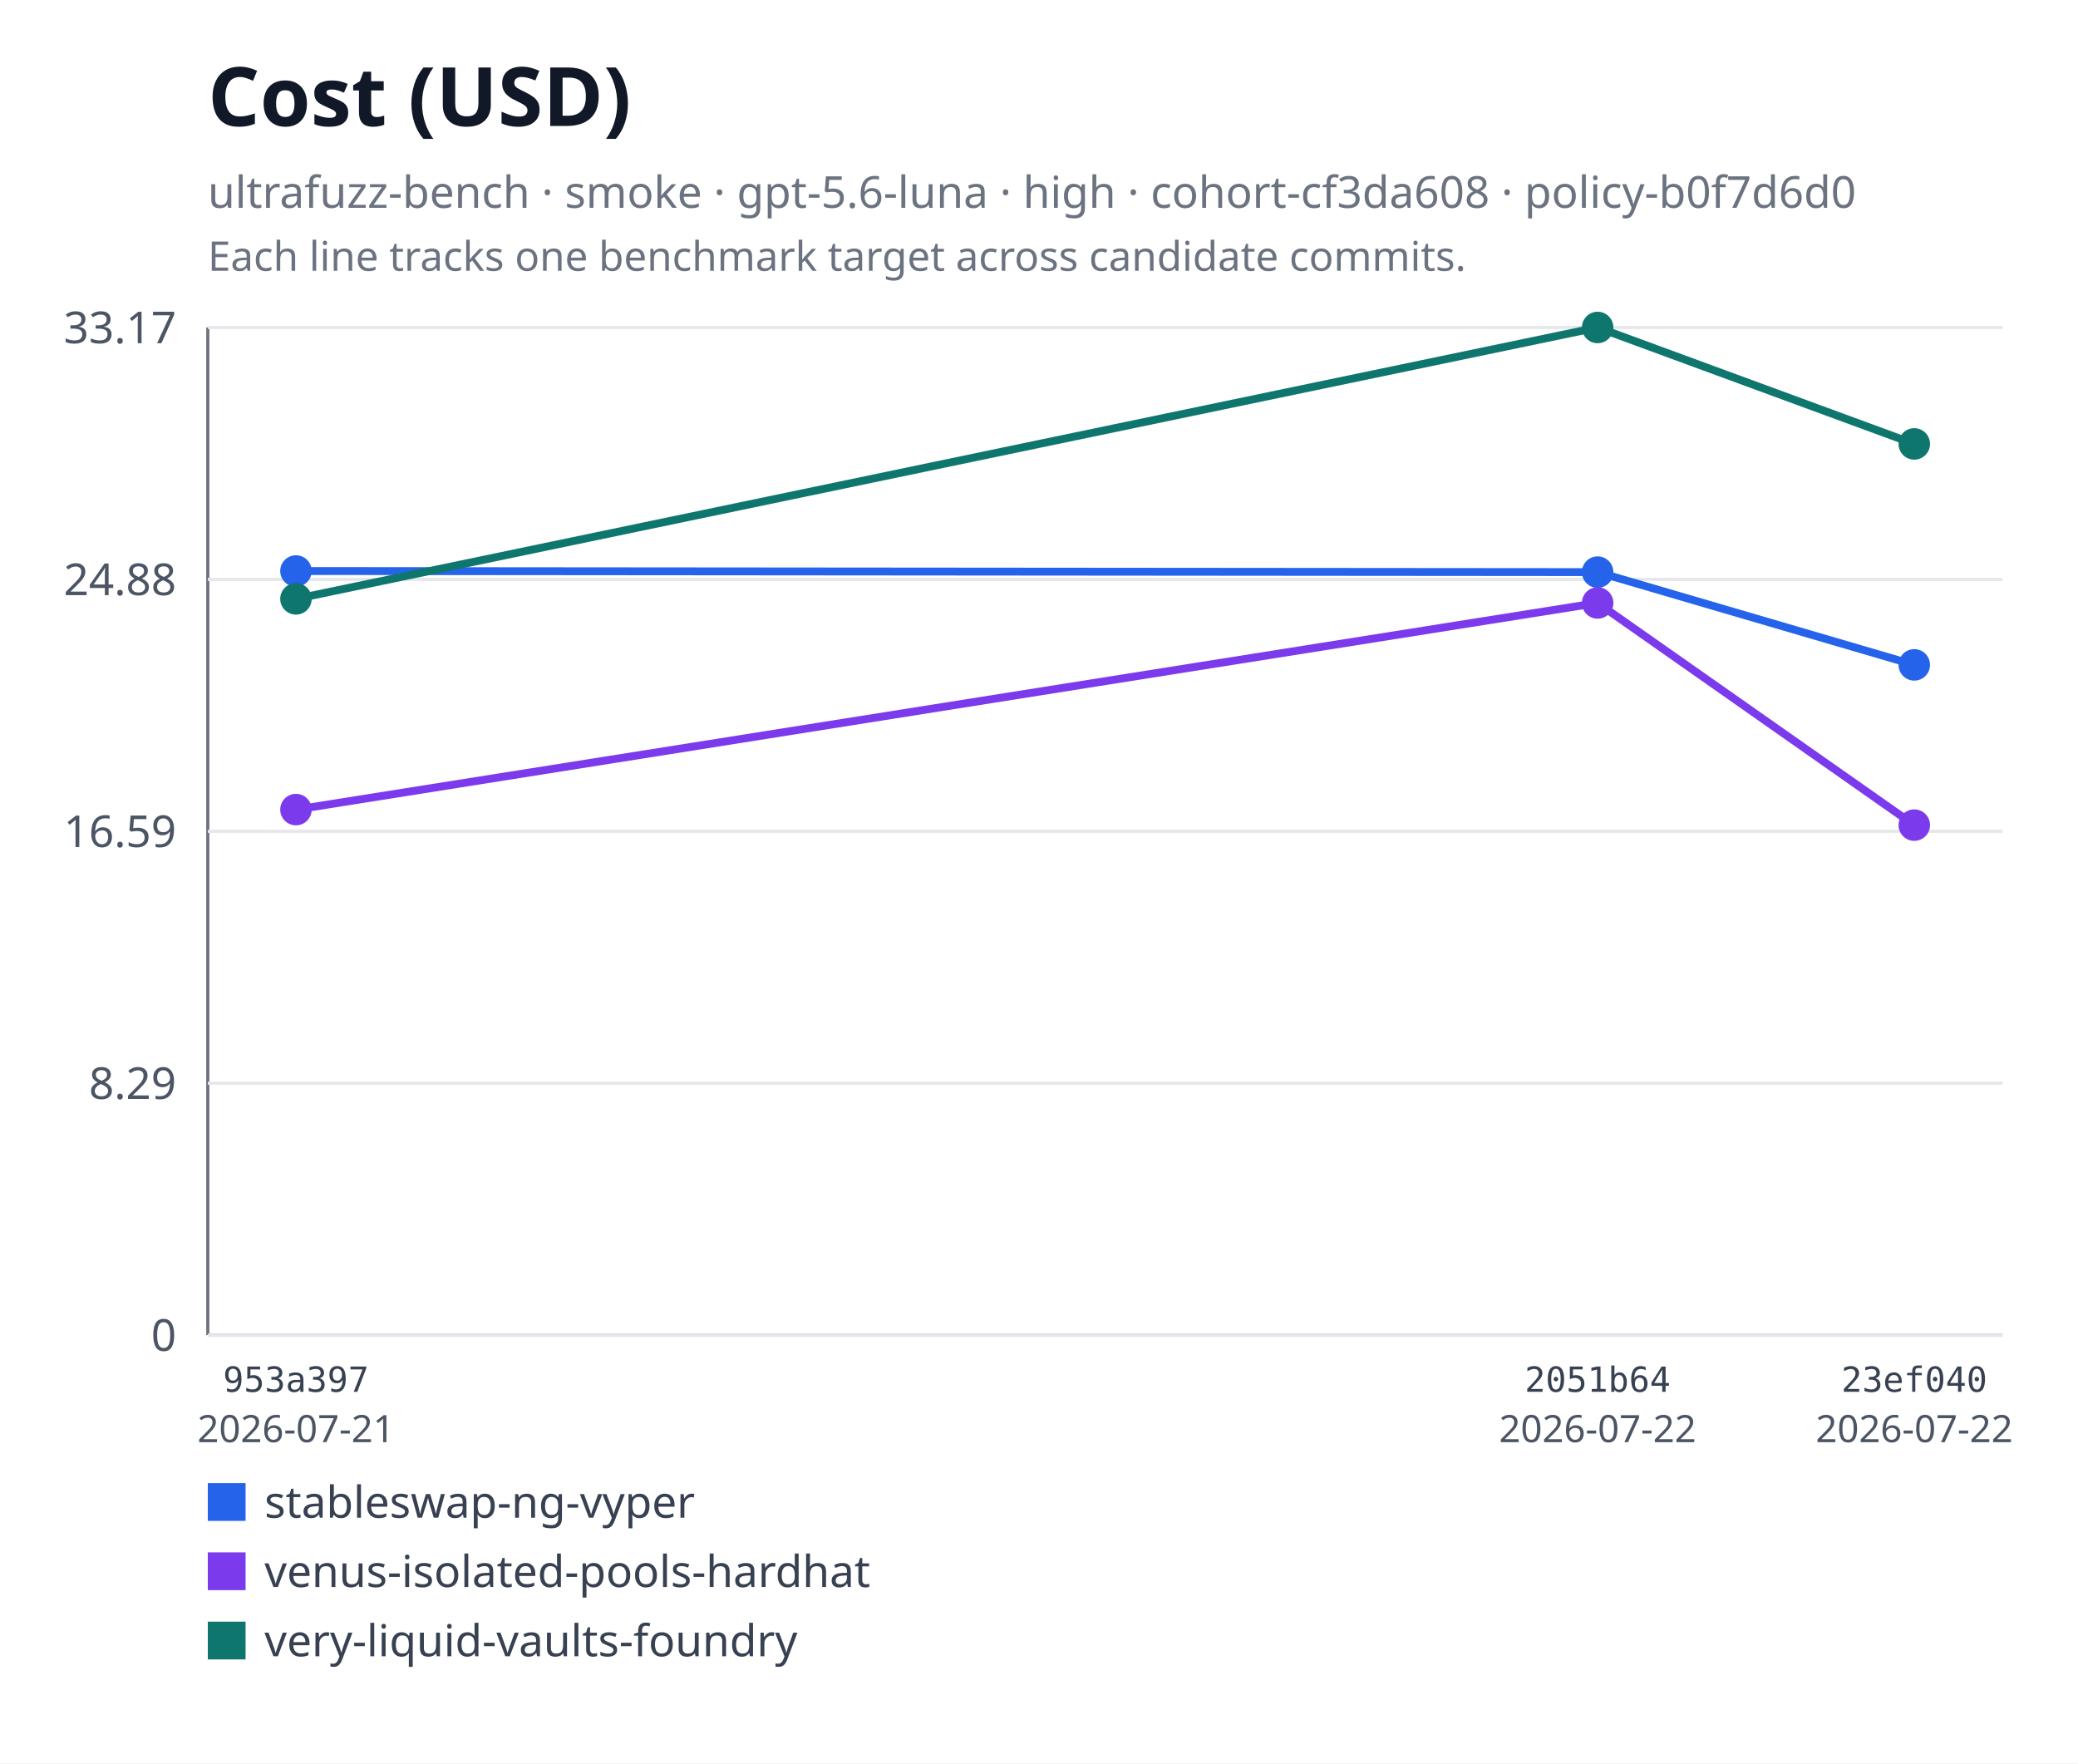
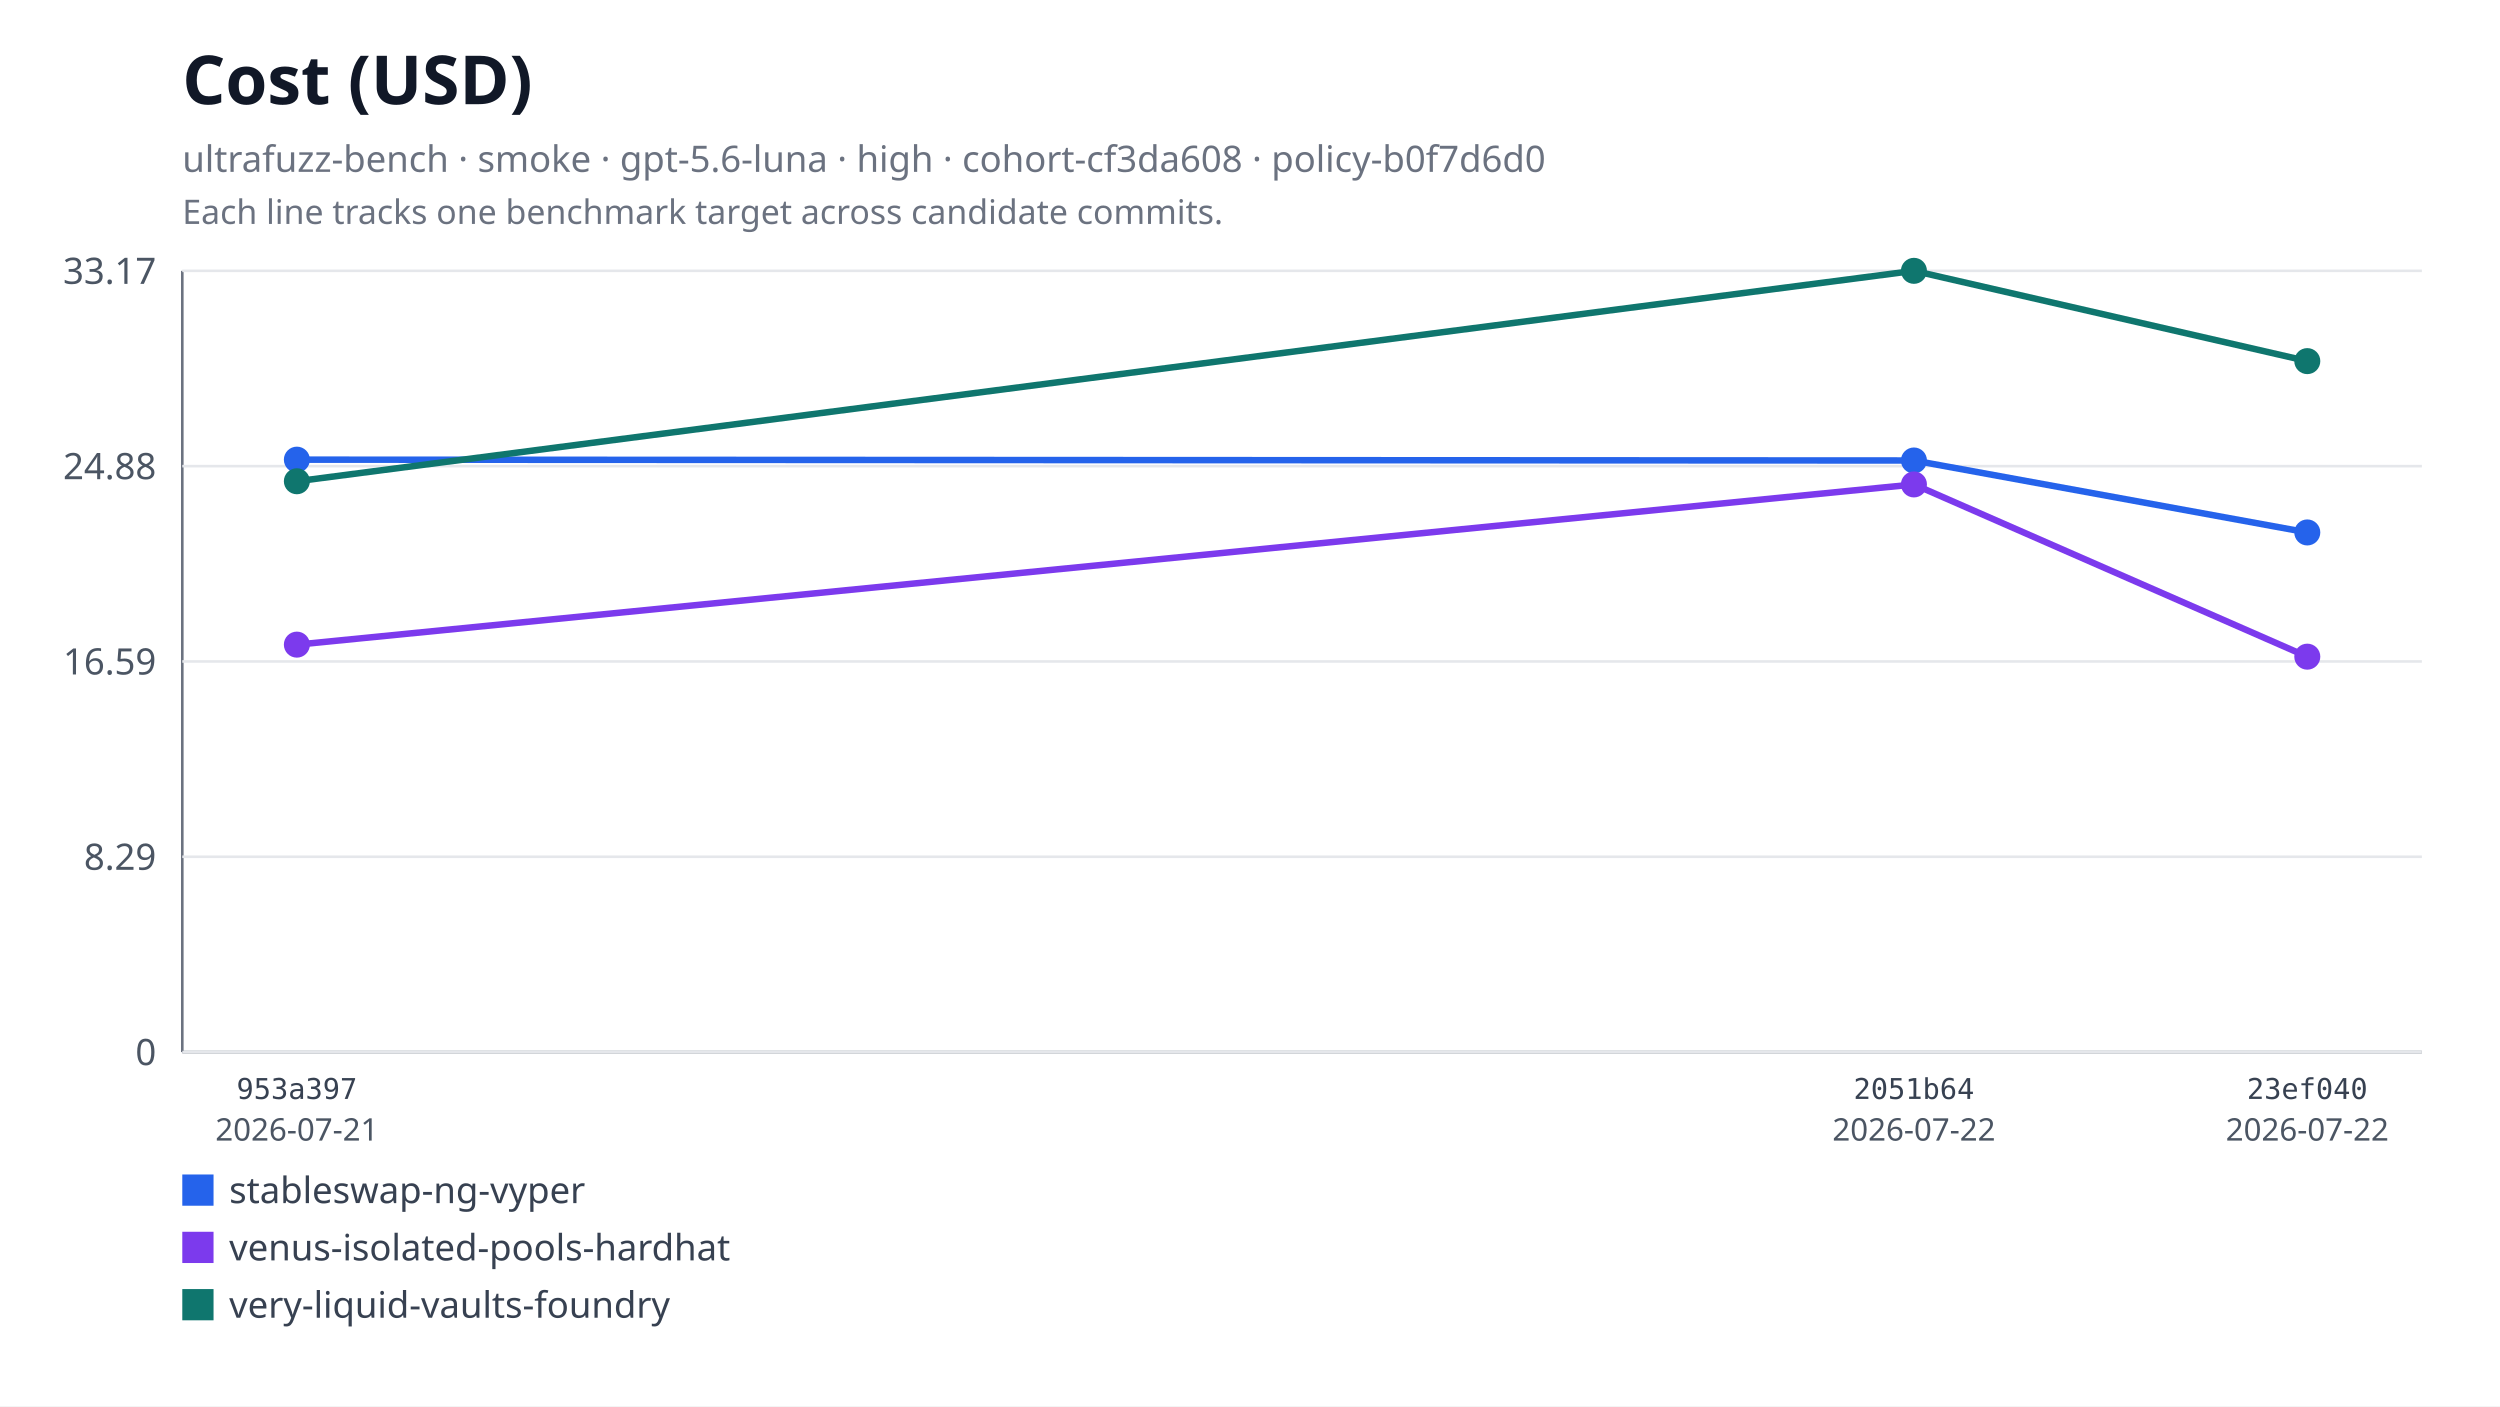
- <svg xmlns="http://www.w3.org/2000/svg" xmlns:xlink="http://www.w3.org/1999/xlink" viewBox="0 0 660 560" role="img" aria-labelledby="title desc">
-   <rect width="660" height="560" fill="#ffffff" />
-   <text x="66" y="40" font-family="system-ui, sans-serif" font-size="26" font-weight="600" fill="#111827">Cost (USD)</text>
-   <text x="66" y="66" font-family="system-ui, sans-serif" font-size="14" fill="#6b7280">ultrafuzz-bench · smoke · gpt-5.6-luna · high · cohort-cf3da608 · policy-b0f7d6d0</text>
-   <text x="66" y="86" font-family="system-ui, sans-serif" font-size="13" fill="#6b7280">Each line tracks one benchmark target across candidate commits.</text>
-   <line x1="66" y1="104" x2="66" y2="424" stroke="#6b7280" />
-   <line x1="66" y1="424" x2="636" y2="424" stroke="#6b7280" />
-   <line x1="66" y1="424" x2="636" y2="424" stroke="#e5e7eb" />
-   <text x="56" y="429" text-anchor="end" font-family="system-ui, sans-serif" font-size="14" fill="#4b5563">0</text>
-   <line x1="66" y1="344" x2="636" y2="344" stroke="#e5e7eb" />
-   <text x="56" y="349" text-anchor="end" font-family="system-ui, sans-serif" font-size="14" fill="#4b5563">8.29</text>
-   <line x1="66" y1="264" x2="636" y2="264" stroke="#e5e7eb" />
-   <text x="56" y="269" text-anchor="end" font-family="system-ui, sans-serif" font-size="14" fill="#4b5563">16.59</text>
-   <line x1="66" y1="184" x2="636" y2="184" stroke="#e5e7eb" />
-   <text x="56" y="189" text-anchor="end" font-family="system-ui, sans-serif" font-size="14" fill="#4b5563">24.88</text>
-   <line x1="66" y1="104" x2="636" y2="104" stroke="#e5e7eb" />
-   <text x="56" y="109" text-anchor="end" font-family="system-ui, sans-serif" font-size="14" fill="#4b5563">33.17</text>
-   <polyline fill="none" stroke="#2563eb" stroke-width="2.5" points="94,181.34 507.43,181.69 608,211.15" />
+ <svg xmlns="http://www.w3.org/2000/svg" xmlns:xlink="http://www.w3.org/1999/xlink" width="960" height="540" viewBox="0 0 960 540" role="img" aria-labelledby="title desc">
+   <rect width="960" height="540" fill="#ffffff" />
+   <text x="70" y="40" font-family="system-ui, sans-serif" font-size="26" font-weight="600" fill="#111827">Cost (USD)</text>
+   <text x="70" y="66" font-family="system-ui, sans-serif" font-size="14" fill="#6b7280">ultrafuzz-bench · smoke · gpt-5.6-luna · high · cohort-cf3da608 · policy-b0f7d6d0</text>
+   <text x="70" y="86" font-family="system-ui, sans-serif" font-size="13" fill="#6b7280">Each line tracks one benchmark target across candidate commits.</text>
+   <line x1="70" y1="104" x2="70" y2="404" stroke="#6b7280" />
+   <line x1="70" y1="404" x2="930" y2="404" stroke="#6b7280" />
+   <line x1="70" y1="404" x2="930" y2="404" stroke="#e5e7eb" />
+   <text x="60" y="409" text-anchor="end" font-family="system-ui, sans-serif" font-size="14" fill="#4b5563">0</text>
+   <line x1="70" y1="329" x2="930" y2="329" stroke="#e5e7eb" />
+   <text x="60" y="334" text-anchor="end" font-family="system-ui, sans-serif" font-size="14" fill="#4b5563">8.29</text>
+   <line x1="70" y1="254" x2="930" y2="254" stroke="#e5e7eb" />
+   <text x="60" y="259" text-anchor="end" font-family="system-ui, sans-serif" font-size="14" fill="#4b5563">16.59</text>
+   <line x1="70" y1="179" x2="930" y2="179" stroke="#e5e7eb" />
+   <text x="60" y="184" text-anchor="end" font-family="system-ui, sans-serif" font-size="14" fill="#4b5563">24.88</text>
+   <line x1="70" y1="104" x2="930" y2="104" stroke="#e5e7eb" />
+   <text x="60" y="109" text-anchor="end" font-family="system-ui, sans-serif" font-size="14" fill="#4b5563">33.17</text>
+   <polyline fill="none" stroke="#2563eb" stroke-width="2.5" points="114,176.51 734.95,176.83 886,204.46" />
  <a href="https://github.com/monad-developers/ultrafuzz/commit/953a397a860307d3061eef2cad69c80d09ef20f5" xlink:href="https://github.com/monad-developers/ultrafuzz/commit/953a397a860307d3061eef2cad69c80d09ef20f5">
-     <circle cx="94" cy="181.34" r="5" fill="#2563eb" />
+     <circle cx="114" cy="176.51" r="5" fill="#2563eb" />
  </a>
  <a href="https://github.com/monad-developers/ultrafuzz/commit/2051b642d9e31e9402ce1ec8a00b70cc27801f16" xlink:href="https://github.com/monad-developers/ultrafuzz/commit/2051b642d9e31e9402ce1ec8a00b70cc27801f16">
-     <circle cx="507.43" cy="181.69" r="5" fill="#2563eb" />
+     <circle cx="734.95" cy="176.83" r="5" fill="#2563eb" />
  </a>
  <a href="https://github.com/monad-developers/ultrafuzz/commit/23ef040e5ad66603354e3395f7eac77df9b76f06" xlink:href="https://github.com/monad-developers/ultrafuzz/commit/23ef040e5ad66603354e3395f7eac77df9b76f06">
-     <circle cx="608" cy="211.15" r="5" fill="#2563eb" />
+     <circle cx="886" cy="204.46" r="5" fill="#2563eb" />
  </a>
-   <polyline fill="none" stroke="#7c3aed" stroke-width="2.5" points="94,257.11 507.43,191.49 608,262.04" />
+   <polyline fill="none" stroke="#7c3aed" stroke-width="2.5" points="114,247.54 734.95,186.02 886,252.16" />
  <a href="https://github.com/monad-developers/ultrafuzz/commit/953a397a860307d3061eef2cad69c80d09ef20f5" xlink:href="https://github.com/monad-developers/ultrafuzz/commit/953a397a860307d3061eef2cad69c80d09ef20f5">
-     <circle cx="94" cy="257.11" r="5" fill="#7c3aed" />
+     <circle cx="114" cy="247.54" r="5" fill="#7c3aed" />
  </a>
  <a href="https://github.com/monad-developers/ultrafuzz/commit/2051b642d9e31e9402ce1ec8a00b70cc27801f16" xlink:href="https://github.com/monad-developers/ultrafuzz/commit/2051b642d9e31e9402ce1ec8a00b70cc27801f16">
-     <circle cx="507.43" cy="191.49" r="5" fill="#7c3aed" />
+     <circle cx="734.95" cy="186.02" r="5" fill="#7c3aed" />
  </a>
  <a href="https://github.com/monad-developers/ultrafuzz/commit/23ef040e5ad66603354e3395f7eac77df9b76f06" xlink:href="https://github.com/monad-developers/ultrafuzz/commit/23ef040e5ad66603354e3395f7eac77df9b76f06">
-     <circle cx="608" cy="262.04" r="5" fill="#7c3aed" />
+     <circle cx="886" cy="252.16" r="5" fill="#7c3aed" />
  </a>
-   <polyline fill="none" stroke="#0f766e" stroke-width="2.5" points="94,190.19 507.43,104 608,140.98" />
+   <polyline fill="none" stroke="#0f766e" stroke-width="2.5" points="114,184.8 734.95,104 886,138.67" />
  <a href="https://github.com/monad-developers/ultrafuzz/commit/953a397a860307d3061eef2cad69c80d09ef20f5" xlink:href="https://github.com/monad-developers/ultrafuzz/commit/953a397a860307d3061eef2cad69c80d09ef20f5">
-     <circle cx="94" cy="190.19" r="5" fill="#0f766e" />
+     <circle cx="114" cy="184.8" r="5" fill="#0f766e" />
  </a>
  <a href="https://github.com/monad-developers/ultrafuzz/commit/2051b642d9e31e9402ce1ec8a00b70cc27801f16" xlink:href="https://github.com/monad-developers/ultrafuzz/commit/2051b642d9e31e9402ce1ec8a00b70cc27801f16">
-     <circle cx="507.43" cy="104" r="5" fill="#0f766e" />
+     <circle cx="734.95" cy="104" r="5" fill="#0f766e" />
  </a>
  <a href="https://github.com/monad-developers/ultrafuzz/commit/23ef040e5ad66603354e3395f7eac77df9b76f06" xlink:href="https://github.com/monad-developers/ultrafuzz/commit/23ef040e5ad66603354e3395f7eac77df9b76f06">
-     <circle cx="608" cy="140.98" r="5" fill="#0f766e" />
+     <circle cx="886" cy="138.67" r="5" fill="#0f766e" />
  </a>
-   <text x="94" y="442" text-anchor="middle" font-family="ui-monospace, monospace" font-size="11" fill="#374151">953a397</text>
-   <text x="94" y="458" text-anchor="middle" font-family="system-ui, sans-serif" font-size="12" fill="#4b5563">2026-07-21</text>
-   <text x="507.43" y="442" text-anchor="middle" font-family="ui-monospace, monospace" font-size="11" fill="#374151">2051b64</text>
-   <text x="507.43" y="458" text-anchor="middle" font-family="system-ui, sans-serif" font-size="12" fill="#4b5563">2026-07-22</text>
-   <text x="608" y="442" text-anchor="middle" font-family="ui-monospace, monospace" font-size="11" fill="#374151">23ef040</text>
-   <text x="608" y="458" text-anchor="middle" font-family="system-ui, sans-serif" font-size="12" fill="#4b5563">2026-07-22</text>
-   <rect x="66" y="471" width="12" height="12" fill="#2563eb" />
-   <text x="84" y="482" font-family="system-ui, sans-serif" font-size="14" fill="#374151">stableswap-ng-vyper</text>
-   <rect x="66" y="493" width="12" height="12" fill="#7c3aed" />
-   <text x="84" y="504" font-family="system-ui, sans-serif" font-size="14" fill="#374151">venus-isolated-pools-hardhat</text>
-   <rect x="66" y="515" width="12" height="12" fill="#0f766e" />
-   <text x="84" y="526" font-family="system-ui, sans-serif" font-size="14" fill="#374151">very-liquid-vaults-foundry</text>
+   <text x="114" y="422" text-anchor="middle" font-family="ui-monospace, monospace" font-size="11" fill="#374151">953a397</text>
+   <text x="114" y="438" text-anchor="middle" font-family="system-ui, sans-serif" font-size="12" fill="#4b5563">2026-07-21</text>
+   <text x="734.95" y="422" text-anchor="middle" font-family="ui-monospace, monospace" font-size="11" fill="#374151">2051b64</text>
+   <text x="734.95" y="438" text-anchor="middle" font-family="system-ui, sans-serif" font-size="12" fill="#4b5563">2026-07-22</text>
+   <text x="886" y="422" text-anchor="middle" font-family="ui-monospace, monospace" font-size="11" fill="#374151">23ef040</text>
+   <text x="886" y="438" text-anchor="middle" font-family="system-ui, sans-serif" font-size="12" fill="#4b5563">2026-07-22</text>
+   <rect x="70" y="451" width="12" height="12" fill="#2563eb" />
+   <text x="88" y="462" font-family="system-ui, sans-serif" font-size="14" fill="#374151">stableswap-ng-vyper</text>
+   <rect x="70" y="473" width="12" height="12" fill="#7c3aed" />
+   <text x="88" y="484" font-family="system-ui, sans-serif" font-size="14" fill="#374151">venus-isolated-pools-hardhat</text>
+   <rect x="70" y="495" width="12" height="12" fill="#0f766e" />
+   <text x="88" y="506" font-family="system-ui, sans-serif" font-size="14" fill="#374151">very-liquid-vaults-foundry</text>
</svg>
